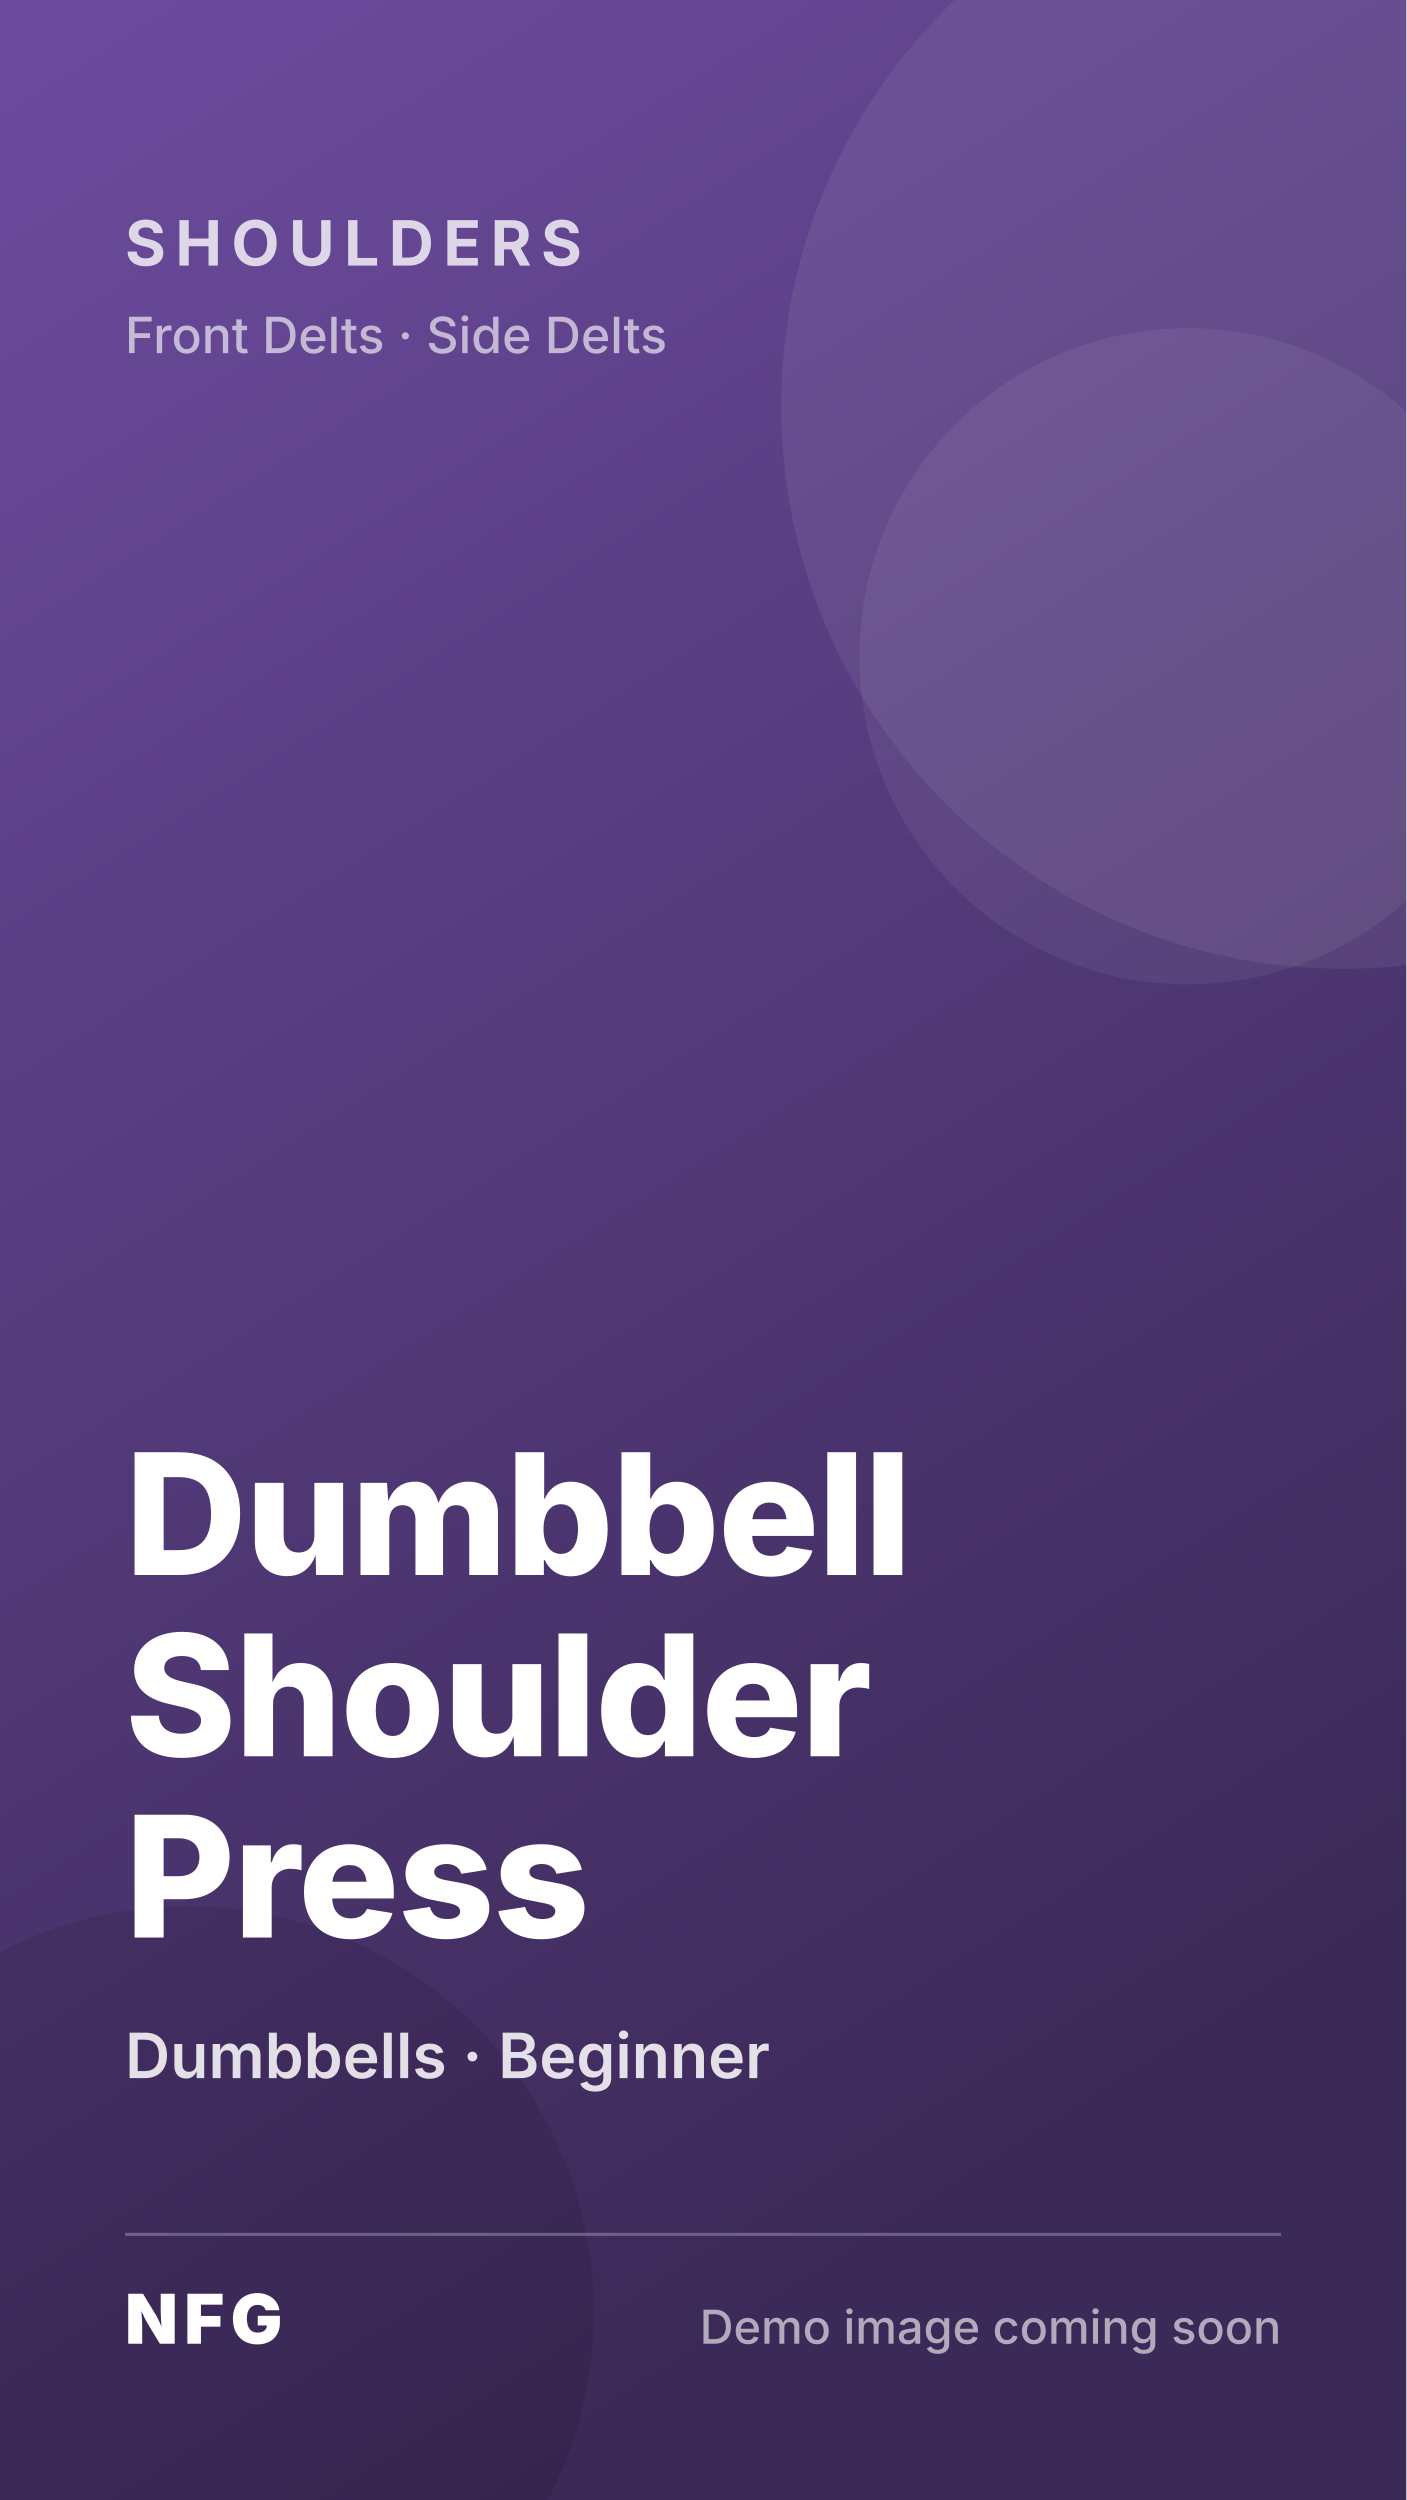
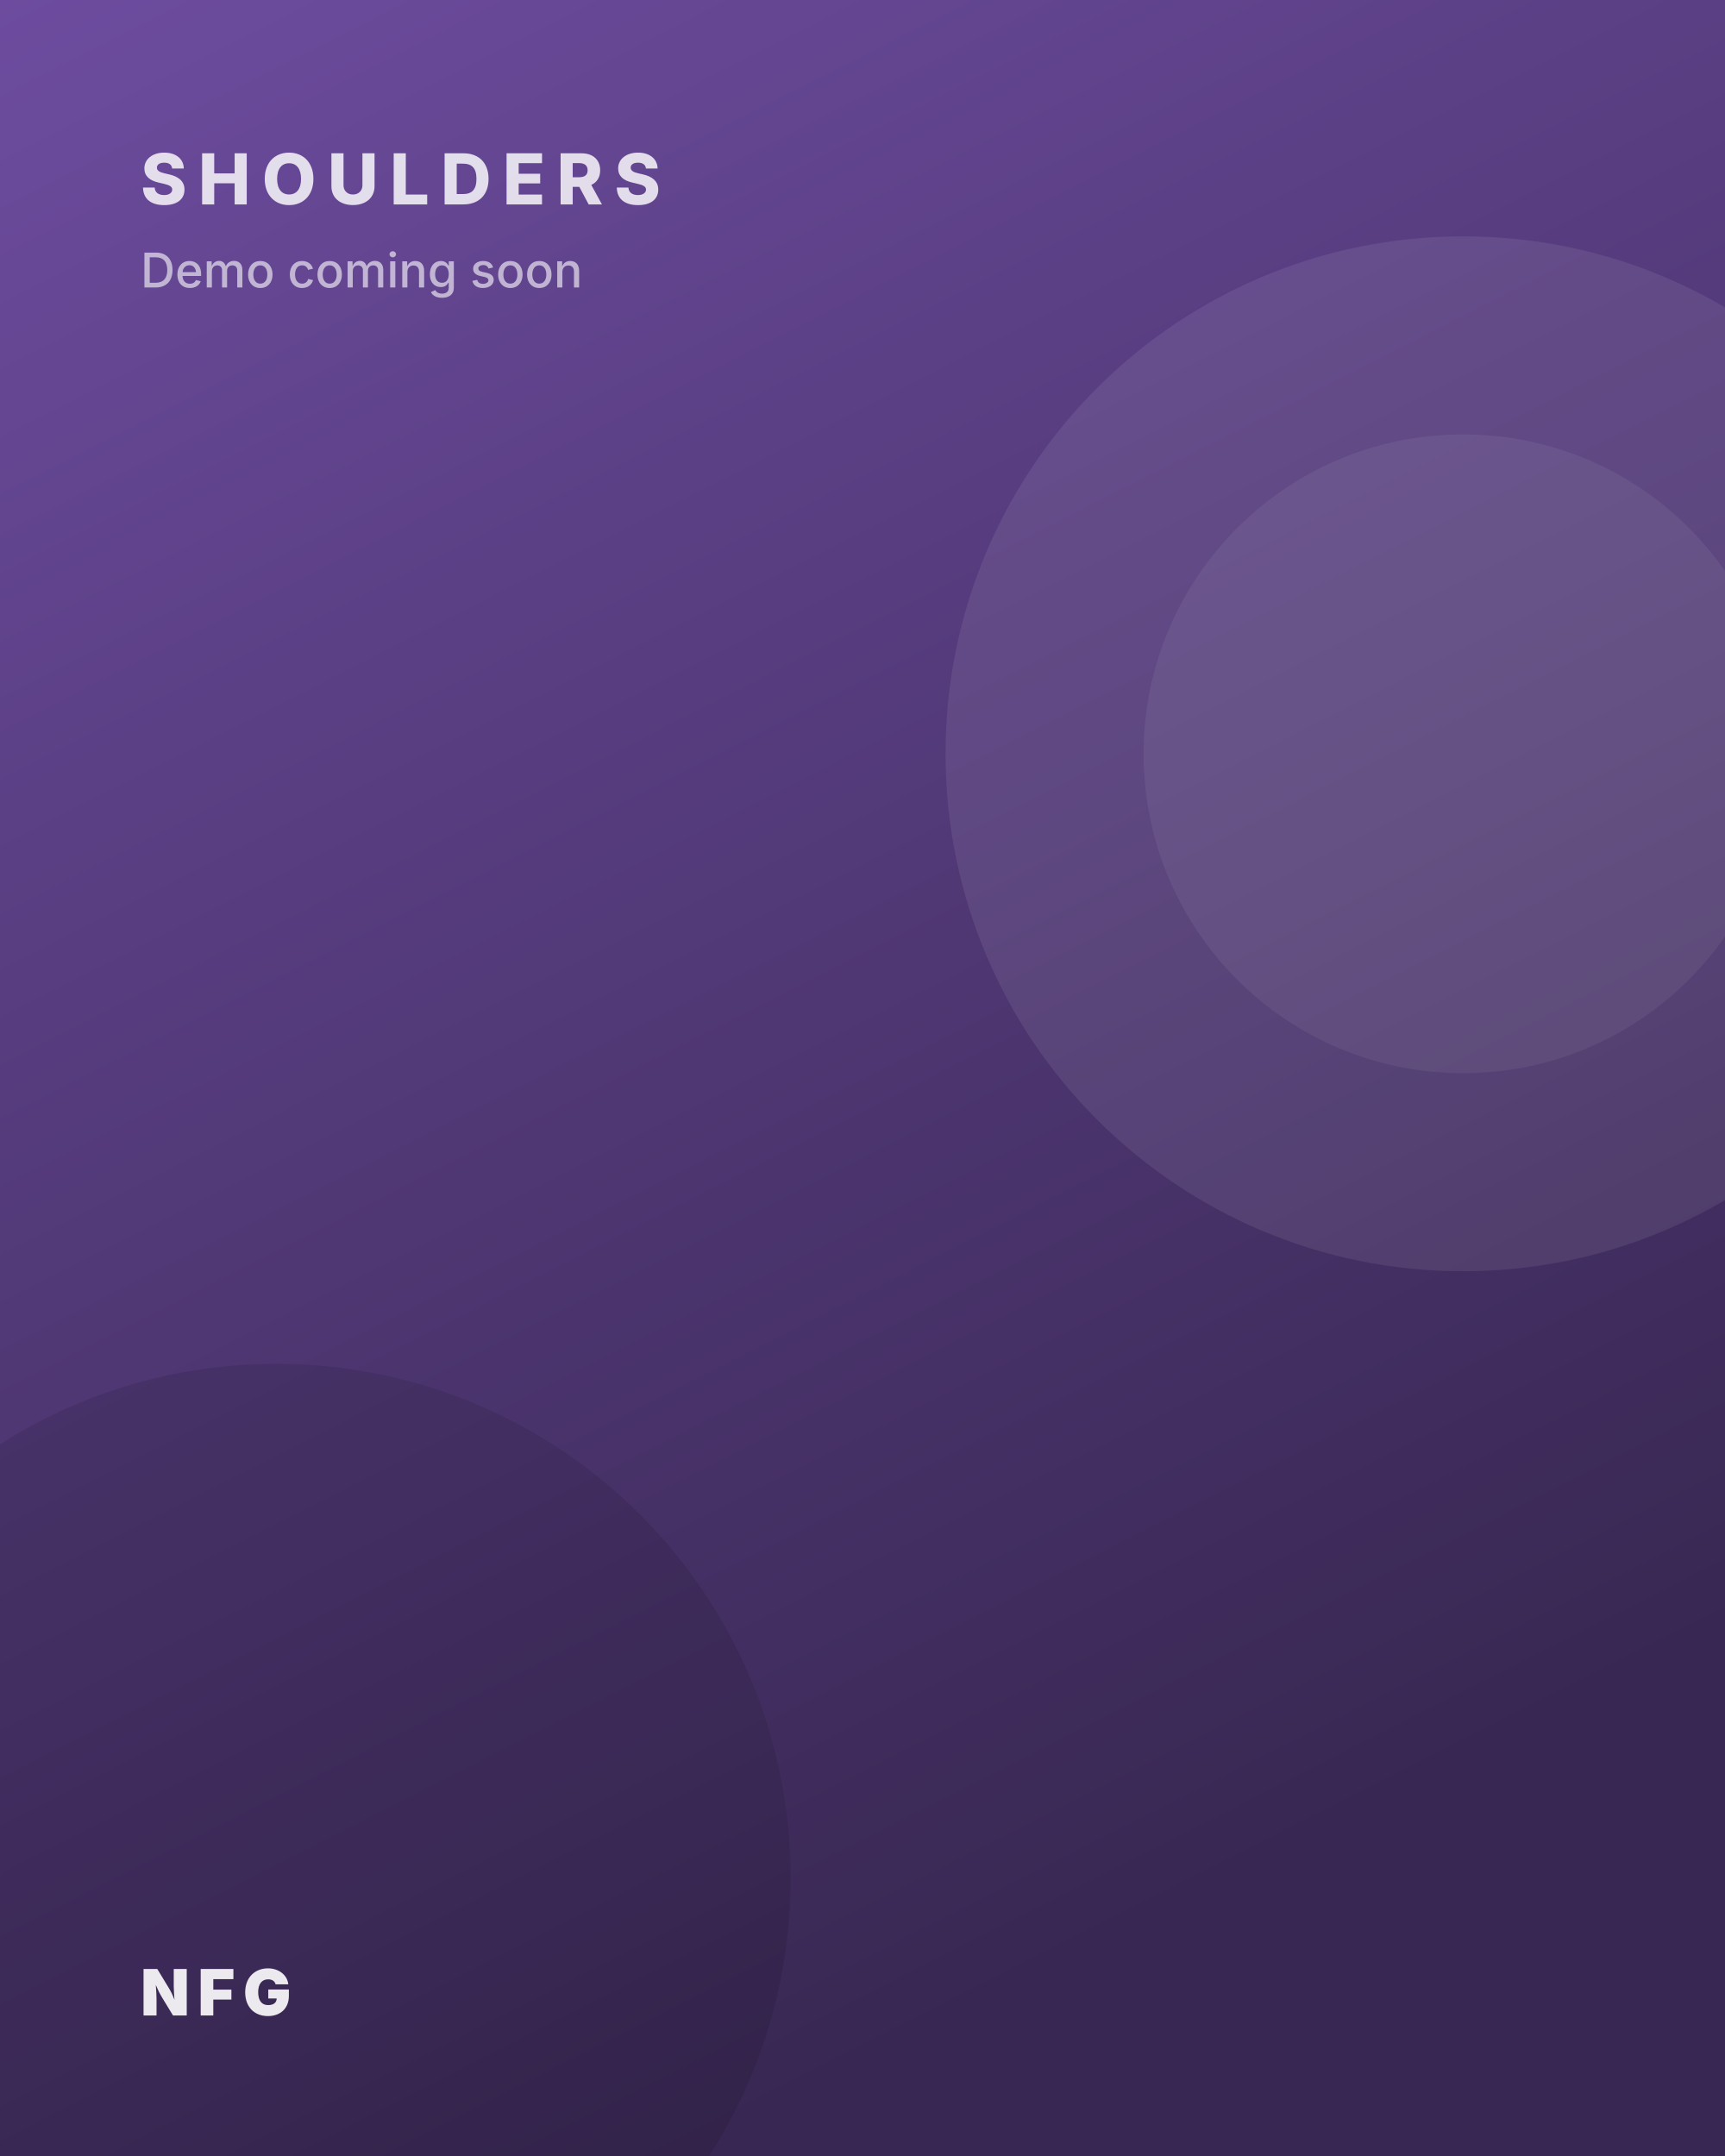
- <svg xmlns="http://www.w3.org/2000/svg" viewBox="0 0 900 1600" width="900" height="1600" role="img" aria-label="Dumbbell Shoulder Press (placeholder image)">
+ <svg xmlns="http://www.w3.org/2000/svg" viewBox="0 0 1080 1350" width="1080" height="1350" role="img" aria-label="Dumbbell Shoulder Press (placeholder image)">
  <defs>
-     <linearGradient id="bg" x1="0" y1="0" x2="0.35" y2="1">
+     <linearGradient id="bg" x1="0" y1="0" x2="0.4" y2="1">
      <stop offset="0" stop-color="#6D4C9F" />
-       <stop offset="1" stop-color="#3B2957" />
+       <stop offset="1" stop-color="#382752" />
    </linearGradient>
  </defs>
-   <rect width="900" height="1600" fill="url(#bg)" />
-   <circle cx="860" cy="260" r="360" fill="#FFFFFF" fill-opacity="0.07" />
-   <circle cx="760" cy="420" r="210" fill="#FFFFFF" fill-opacity="0.06" />
-   <circle cx="120" cy="1480" r="260" fill="#000000" fill-opacity="0.10" />
-   <text x="80" y="170" fill="#FFFFFF" fill-opacity="0.78" font-family="Inter, 'Helvetica Neue', Helvetica, Arial, sans-serif" font-size="40" font-weight="700" letter-spacing="6">SHOULDERS</text>
-   <text x="80" y="226" fill="#FFFFFF" fill-opacity="0.62" font-family="Inter, 'Helvetica Neue', Helvetica, Arial, sans-serif" font-size="32" font-weight="500">Front Delts · Side Delts</text>
-   <text fill="#FFFFFF" font-family="Inter, 'Helvetica Neue', Helvetica, Arial, sans-serif" font-size="108" font-weight="800" letter-spacing="-1">
-     <tspan x="80" y="1008">Dumbbell</tspan>
-     <tspan x="80" y="1124">Shoulder</tspan>
-     <tspan x="80" y="1240">Press</tspan>
-   </text>
-   <text x="80" y="1330" fill="#FFFFFF" fill-opacity="0.85" font-family="Inter, 'Helvetica Neue', Helvetica, Arial, sans-serif" font-size="40" font-weight="600">Dumbbells · Beginner</text>
-   <line x1="80" y1="1430" x2="820" y2="1430" stroke="#FFFFFF" stroke-opacity="0.25" stroke-width="2" />
-   <text x="80" y="1500" fill="#FFFFFF" font-family="Inter, 'Helvetica Neue', Helvetica, Arial, sans-serif" font-size="44" font-weight="900" letter-spacing="4">NFG</text>
-   <text x="820" y="1500" text-anchor="end" fill="#FFFFFF" fill-opacity="0.6" font-family="Inter, 'Helvetica Neue', Helvetica, Arial, sans-serif" font-size="30" font-weight="500">Demo image coming soon</text>
+   <rect width="1080" height="1350" fill="url(#bg)" />
+   <circle cx="916" cy="472" r="324" fill="#FFFFFF" fill-opacity="0.08" />
+   <circle cx="916" cy="472" r="200" fill="#FFFFFF" fill-opacity="0.06" />
+   <circle cx="173" cy="1176" r="322" fill="#000000" fill-opacity="0.10" />
+   <text x="88" y="128" fill="#FFFFFF" fill-opacity="0.82" font-family="Inter, 'Helvetica Neue', Helvetica, Arial, sans-serif" font-size="44" font-weight="800" letter-spacing="7">SHOULDERS</text>
+   <text x="88" y="180" fill="#FFFFFF" fill-opacity="0.6" font-family="Inter, 'Helvetica Neue', Helvetica, Arial, sans-serif" font-size="30" font-weight="500">Demo coming soon</text>
+   <text x="88" y="1262" fill="#FFFFFF" fill-opacity="0.9" font-family="Inter, 'Helvetica Neue', Helvetica, Arial, sans-serif" font-size="40" font-weight="900" letter-spacing="5">NFG</text>
</svg>
